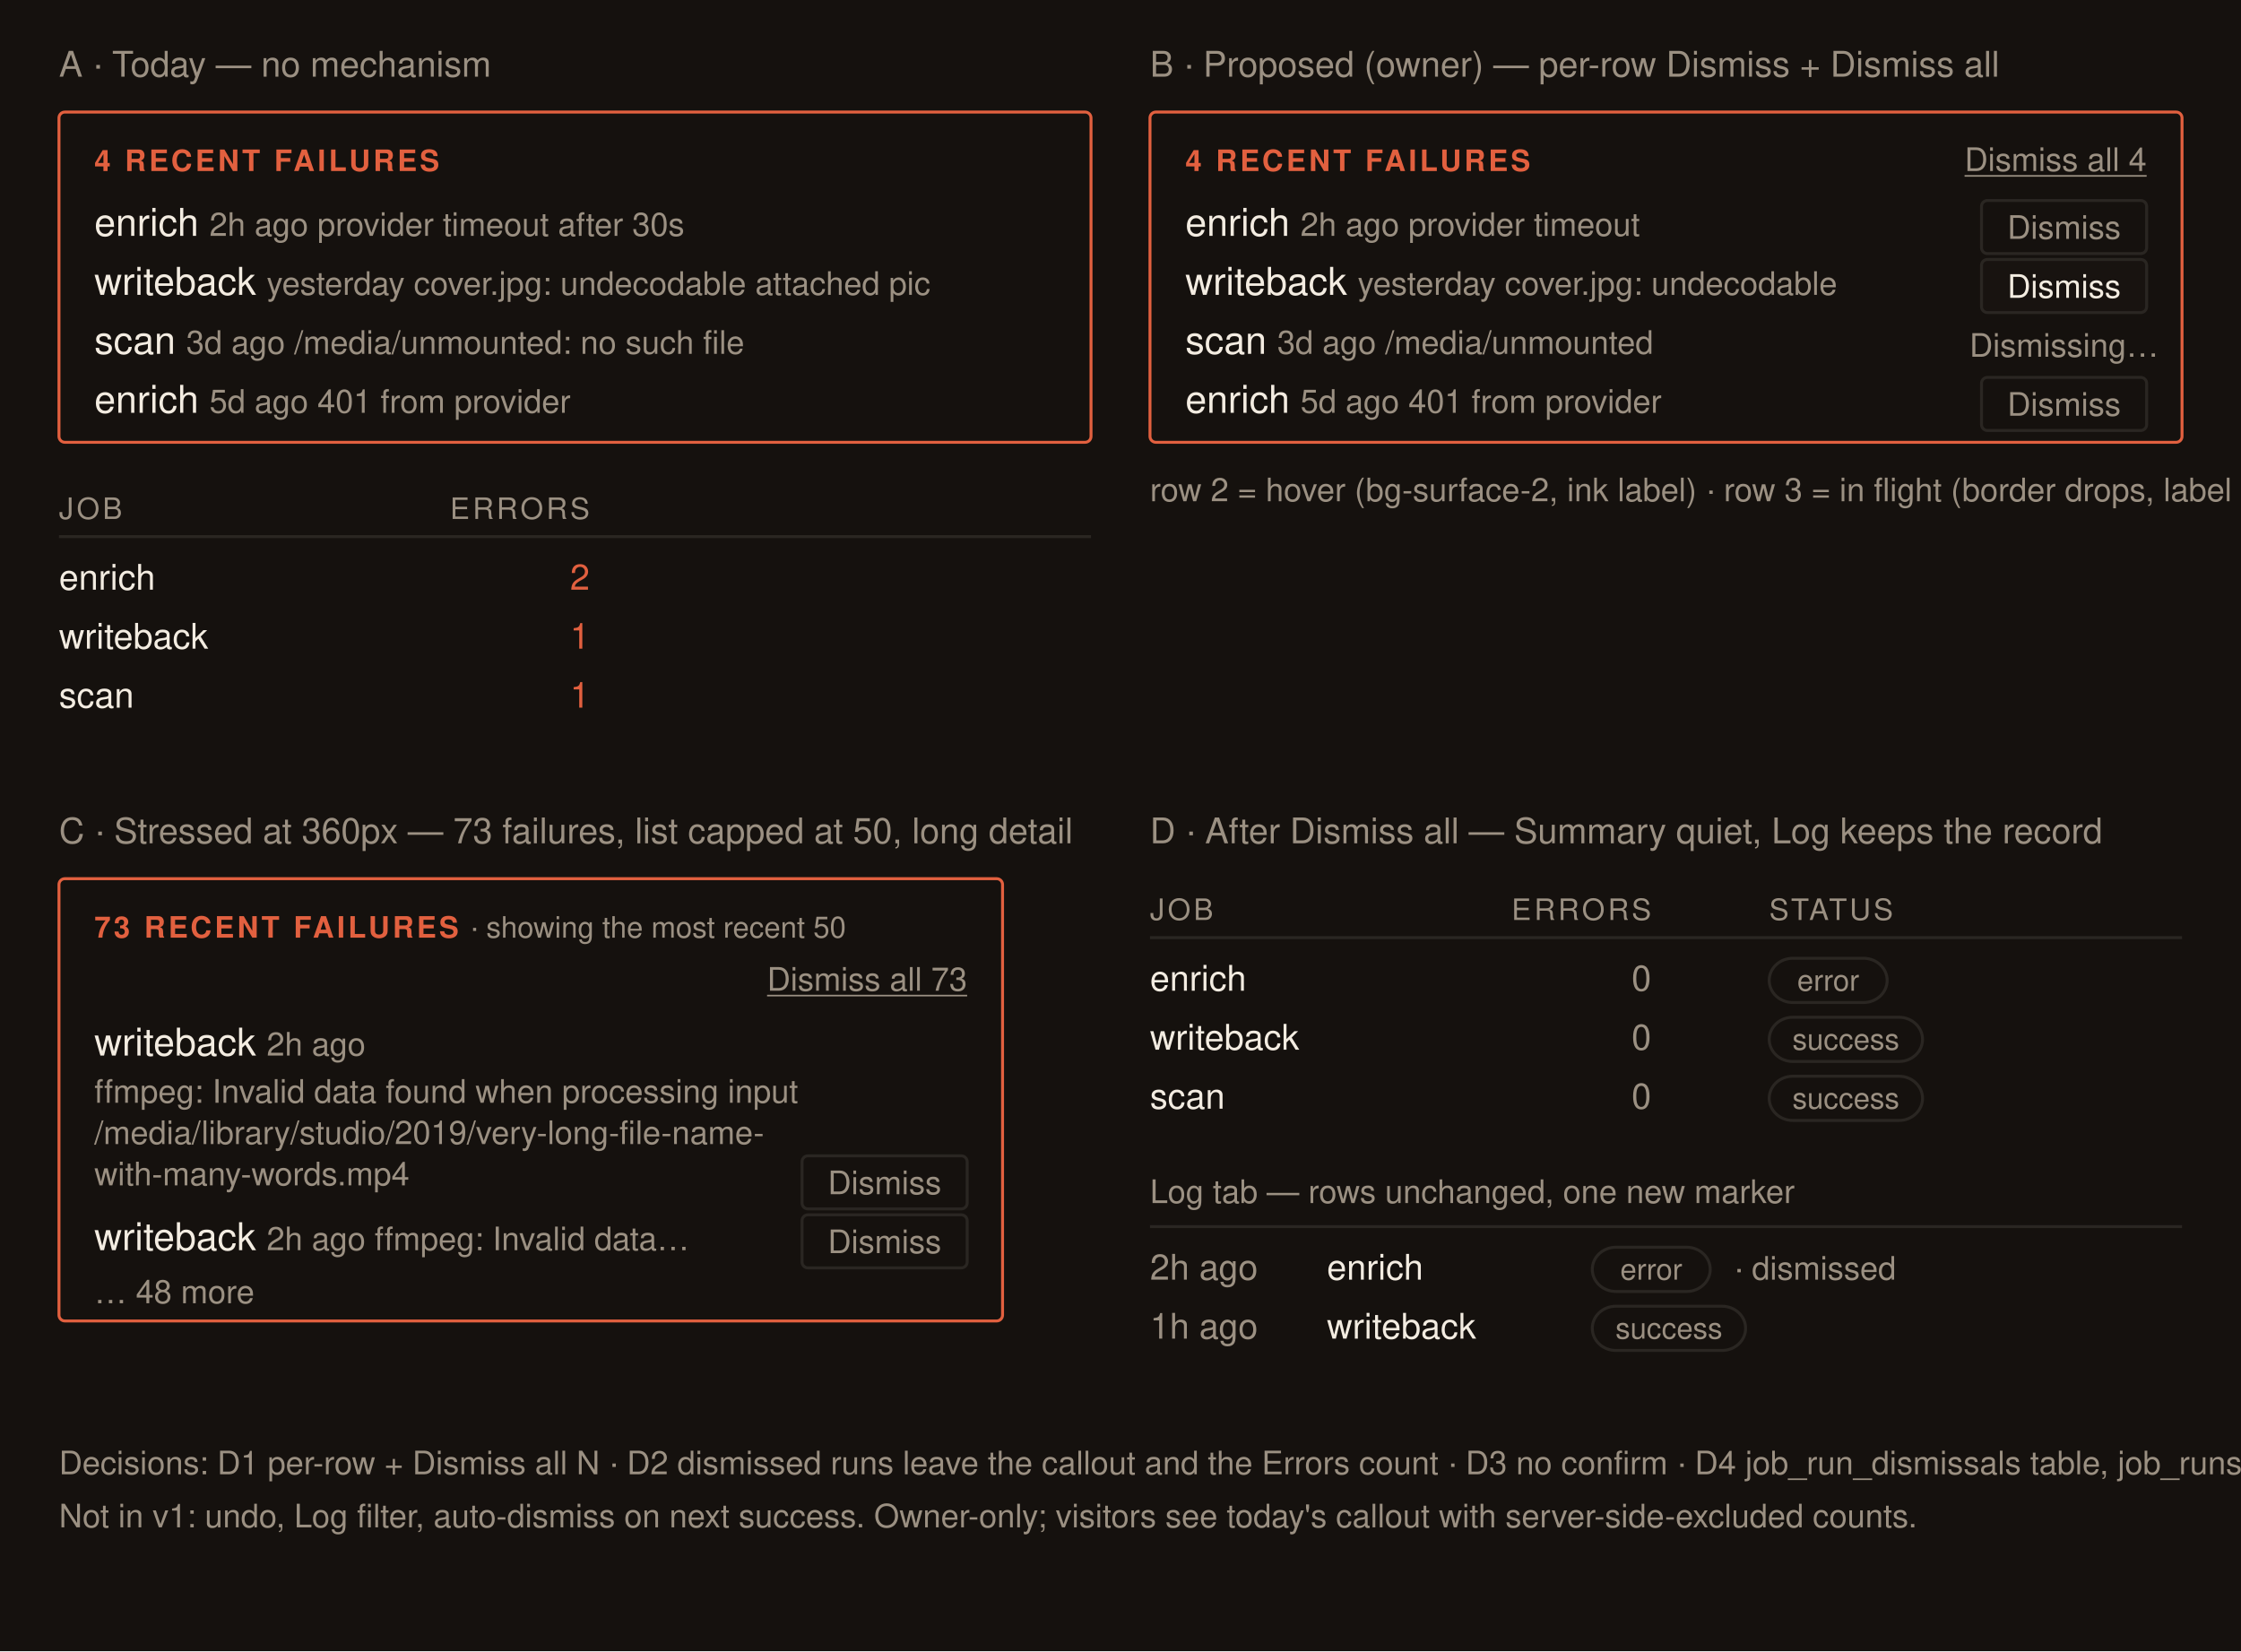
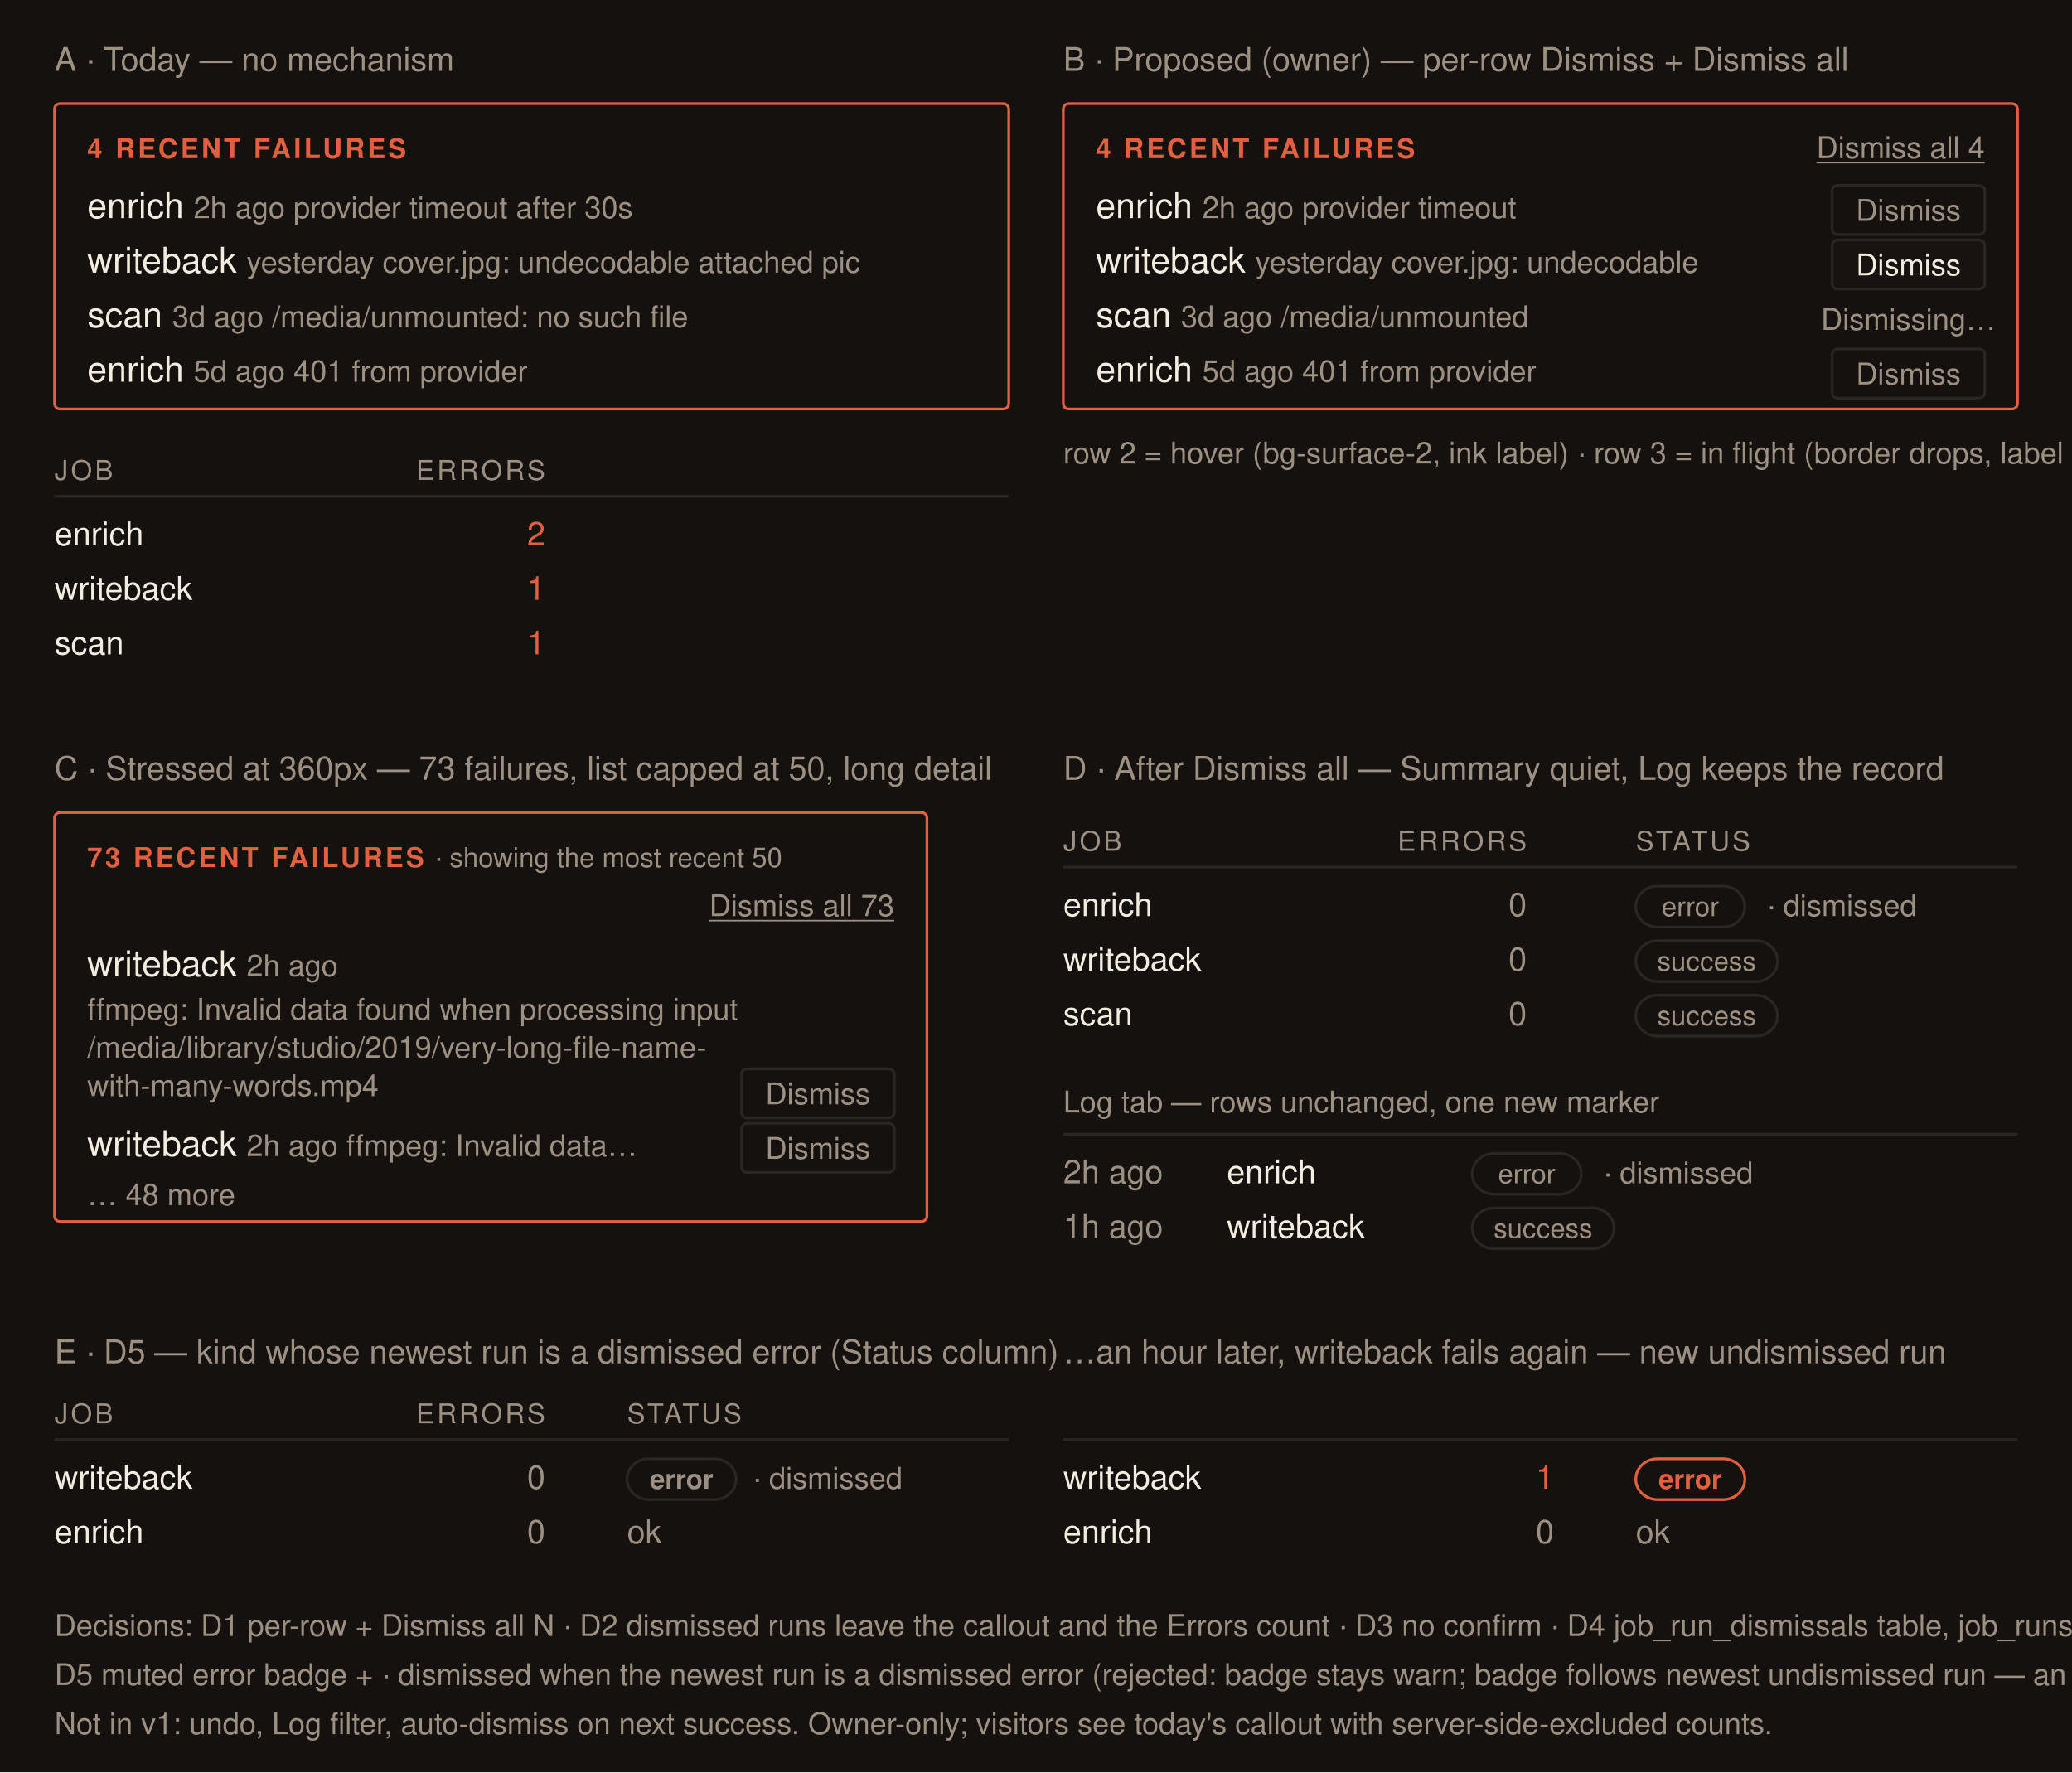
- <svg xmlns="http://www.w3.org/2000/svg" viewBox="0 0 760 560" width="760" height="560" font-family="Archivo, Helvetica, Arial, sans-serif">
-   <rect width="760" height="560" fill="#15110e" />
+ <svg xmlns="http://www.w3.org/2000/svg" viewBox="0 0 760 650" width="760" height="650" font-family="Archivo, Helvetica, Arial, sans-serif">
+   <rect width="760" height="650" fill="#15110e" />
  <text x="20" y="26" font-size="12" fill="#9b9082">A · Today — no mechanism</text>
  <rect x="20" y="38" width="350" height="112" rx="2" fill="#15110e" stroke="#e2603f" />
  <text x="32" y="58" font-size="10" font-weight="600" letter-spacing="1" fill="#e2603f">4 RECENT FAILURES</text>
  <text x="32" y="80" font-size="13" fill="#f3ece1">enrich <tspan font-size="11" fill="#9b9082">2h ago   provider timeout after 30s</tspan>
  </text>
  <text x="32" y="100" font-size="13" fill="#f3ece1">writeback <tspan font-size="11" fill="#9b9082">yesterday   cover.jpg: undecodable attached pic</tspan>
  </text>
  <text x="32" y="120" font-size="13" fill="#f3ece1">scan <tspan font-size="11" fill="#9b9082">3d ago   /media/unmounted: no such file</tspan>
  </text>
  <text x="32" y="140" font-size="13" fill="#f3ece1">enrich <tspan font-size="11" fill="#9b9082">5d ago   401 from provider</tspan>
  </text>
  <text x="20" y="176" font-size="10" letter-spacing="1" fill="#9b9082">JOB</text>
  <text x="200" y="176" font-size="10" letter-spacing="1" fill="#9b9082" text-anchor="end">ERRORS</text>
  <line x1="20" y1="182" x2="370" y2="182" stroke="#2a2622" />
  <text x="20" y="200" font-size="12" fill="#f3ece1">enrich</text>
  <text x="200" y="200" font-size="12" fill="#e2603f" text-anchor="end">2</text>
  <text x="20" y="220" font-size="12" fill="#f3ece1">writeback</text>
  <text x="200" y="220" font-size="12" fill="#e2603f" text-anchor="end">1</text>
  <text x="20" y="240" font-size="12" fill="#f3ece1">scan</text>
  <text x="200" y="240" font-size="12" fill="#e2603f" text-anchor="end">1</text>
  <text x="390" y="26" font-size="12" fill="#9b9082">B · Proposed (owner) — per-row Dismiss + Dismiss all</text>
  <rect x="390" y="38" width="350" height="112" rx="2" fill="#15110e" stroke="#e2603f" />
  <text x="402" y="58" font-size="10" font-weight="600" letter-spacing="1" fill="#e2603f">4 RECENT FAILURES</text>
  <text x="728" y="58" font-size="11" fill="#9b9082" text-anchor="end" text-decoration="underline">Dismiss all 4</text>
  <text x="402" y="80" font-size="13" fill="#f3ece1">enrich <tspan font-size="11" fill="#9b9082">2h ago   provider timeout</tspan>
  </text>
  <rect x="672" y="68" width="56" height="18" rx="2" fill="none" stroke="#2a2622" />
  <text x="700" y="81" font-size="11" fill="#9b9082" text-anchor="middle">Dismiss</text>
  <text x="402" y="100" font-size="13" fill="#f3ece1">writeback <tspan font-size="11" fill="#9b9082">yesterday   cover.jpg: undecodable</tspan>
  </text>
  <rect x="672" y="88" width="56" height="18" rx="2" fill="#181310" stroke="#2a2622" />
  <text x="700" y="101" font-size="11" fill="#f3ece1" text-anchor="middle">Dismiss</text>
  <text x="402" y="120" font-size="13" fill="#f3ece1">scan <tspan font-size="11" fill="#9b9082">3d ago   /media/unmounted</tspan>
  </text>
  <text x="700" y="121" font-size="11" fill="#9b9082" text-anchor="middle">Dismissing…</text>
  <text x="402" y="140" font-size="13" fill="#f3ece1">enrich <tspan font-size="11" fill="#9b9082">5d ago   401 from provider</tspan>
  </text>
  <rect x="672" y="128" width="56" height="18" rx="2" fill="none" stroke="#2a2622" />
  <text x="700" y="141" font-size="11" fill="#9b9082" text-anchor="middle">Dismiss</text>
  <text x="390" y="170" font-size="11" fill="#9b9082">row 2 = hover (bg-surface-2, ink label) · row 3 = in flight (border drops, label stays)</text>
  <text x="20" y="286" font-size="12" fill="#9b9082">C · Stressed at 360px — 73 failures, list capped at 50, long detail</text>
  <rect x="20" y="298" width="320" height="150" rx="2" fill="#15110e" stroke="#e2603f" />
  <text x="32" y="318" font-size="10" font-weight="600" letter-spacing="1" fill="#e2603f">73 RECENT FAILURES <tspan font-weight="400" letter-spacing="0" fill="#9b9082">· showing the most recent 50</tspan>
  </text>
  <text x="328" y="336" font-size="11" fill="#9b9082" text-anchor="end" text-decoration="underline">Dismiss all 73</text>
  <text x="32" y="358" font-size="13" fill="#f3ece1">writeback <tspan font-size="11" fill="#9b9082">2h ago</tspan>
  </text>
  <text x="32" y="374" font-size="11" fill="#9b9082">ffmpeg: Invalid data found when processing input</text>
  <text x="32" y="388" font-size="11" fill="#9b9082">/media/library/studio/2019/very-long-file-name-</text>
  <text x="32" y="402" font-size="11" fill="#9b9082">with-many-words.mp4</text>
  <rect x="272" y="392" width="56" height="18" rx="2" fill="none" stroke="#2a2622" />
  <text x="300" y="405" font-size="11" fill="#9b9082" text-anchor="middle">Dismiss</text>
  <text x="32" y="424" font-size="13" fill="#f3ece1">writeback <tspan font-size="11" fill="#9b9082">2h ago   ffmpeg: Invalid data…</tspan>
  </text>
  <rect x="272" y="412" width="56" height="18" rx="2" fill="none" stroke="#2a2622" />
  <text x="300" y="425" font-size="11" fill="#9b9082" text-anchor="middle">Dismiss</text>
  <text x="32" y="442" font-size="11" fill="#9b9082">… 48 more</text>
  <text x="390" y="286" font-size="12" fill="#9b9082">D · After Dismiss all — Summary quiet, Log keeps the record</text>
  <text x="390" y="312" font-size="10" letter-spacing="1" fill="#9b9082">JOB</text>
  <text x="560" y="312" font-size="10" letter-spacing="1" fill="#9b9082" text-anchor="end">ERRORS</text>
  <text x="600" y="312" font-size="10" letter-spacing="1" fill="#9b9082">STATUS</text>
  <line x1="390" y1="318" x2="740" y2="318" stroke="#2a2622" />
  <text x="390" y="336" font-size="12" fill="#f3ece1">enrich</text>
  <text x="560" y="336" font-size="12" fill="#9b9082" text-anchor="end">0</text>
  <rect x="600" y="325" width="40" height="15" rx="8" fill="none" stroke="#2a2622" />
  <text x="620" y="336" font-size="10" fill="#9b9082" text-anchor="middle">error</text>
+   <text x="648" y="336" font-size="11" fill="#9b9082">· dismissed</text>
  <text x="390" y="356" font-size="12" fill="#f3ece1">writeback</text>
  <text x="560" y="356" font-size="12" fill="#9b9082" text-anchor="end">0</text>
  <rect x="600" y="345" width="52" height="15" rx="8" fill="none" stroke="#2a2622" />
  <text x="626" y="356" font-size="10" fill="#9b9082" text-anchor="middle">success</text>
  <text x="390" y="376" font-size="12" fill="#f3ece1">scan</text>
  <text x="560" y="376" font-size="12" fill="#9b9082" text-anchor="end">0</text>
  <rect x="600" y="365" width="52" height="15" rx="8" fill="none" stroke="#2a2622" />
  <text x="626" y="376" font-size="10" fill="#9b9082" text-anchor="middle">success</text>
  <text x="390" y="408" font-size="11" fill="#9b9082">Log tab — rows unchanged, one new marker</text>
  <line x1="390" y1="416" x2="740" y2="416" stroke="#2a2622" />
  <text x="390" y="434" font-size="12" fill="#9b9082">2h ago</text>
  <text x="450" y="434" font-size="12" fill="#f3ece1">enrich</text>
  <rect x="540" y="423" width="40" height="15" rx="8" fill="none" stroke="#2a2622" />
  <text x="560" y="434" font-size="10" fill="#9b9082" text-anchor="middle">error</text>
  <text x="588" y="434" font-size="11" fill="#9b9082">· dismissed</text>
  <text x="390" y="454" font-size="12" fill="#9b9082">1h ago</text>
  <text x="450" y="454" font-size="12" fill="#f3ece1">writeback</text>
  <rect x="540" y="443" width="52" height="15" rx="8" fill="none" stroke="#2a2622" />
  <text x="566" y="454" font-size="10" fill="#9b9082" text-anchor="middle">success</text>
-   <text x="20" y="500" font-size="11" fill="#9b9082">Decisions: D1 per-row + Dismiss all N · D2 dismissed runs leave the callout and the Errors count · D3 no confirm · D4 job_run_dismissals table, job_runs immutable</text>
-   <text x="20" y="518" font-size="11" fill="#9b9082">Not in v1: undo, Log filter, auto-dismiss on next success. Owner-only; visitors see today's callout with server-side-excluded counts.</text>
+   <text x="20" y="500" font-size="12" fill="#9b9082">E · D5 — kind whose newest run is a dismissed error (Status column)</text>
+   <text x="20" y="522" font-size="10" letter-spacing="1" fill="#9b9082">JOB</text>
+   <text x="200" y="522" font-size="10" letter-spacing="1" fill="#9b9082" text-anchor="end">ERRORS</text>
+   <text x="230" y="522" font-size="10" letter-spacing="1" fill="#9b9082">STATUS</text>
+   <line x1="20" y1="528" x2="370" y2="528" stroke="#2a2622" />
+   <text x="20" y="546" font-size="12" fill="#f3ece1">writeback</text>
+   <text x="200" y="546" font-size="12" fill="#9b9082" text-anchor="end">0</text>
+   <rect x="230" y="535" width="40" height="15" rx="8" fill="none" stroke="#2a2622" />
+   <text x="250" y="546" font-size="10" font-weight="600" fill="#9b9082" text-anchor="middle">error</text>
+   <text x="276" y="546" font-size="11" fill="#9b9082">· dismissed</text>
+   <text x="20" y="566" font-size="12" fill="#f3ece1">enrich</text>
+   <text x="200" y="566" font-size="12" fill="#9b9082" text-anchor="end">0</text>
+   <text x="230" y="566" font-size="12" fill="#9b9082">ok</text>
+   <text x="390" y="500" font-size="12" fill="#9b9082">…an hour later, writeback fails again — new undismissed run</text>
+   <line x1="390" y1="528" x2="740" y2="528" stroke="#2a2622" />
+   <text x="390" y="546" font-size="12" fill="#f3ece1">writeback</text>
+   <text x="570" y="546" font-size="12" fill="#e2603f" text-anchor="end">1</text>
+   <rect x="600" y="535" width="40" height="15" rx="8" fill="none" stroke="#e2603f" />
+   <text x="620" y="546" font-size="10" font-weight="600" fill="#e2603f" text-anchor="middle">error</text>
+   <text x="390" y="566" font-size="12" fill="#f3ece1">enrich</text>
+   <text x="570" y="566" font-size="12" fill="#9b9082" text-anchor="end">0</text>
+   <text x="600" y="566" font-size="12" fill="#9b9082">ok</text>
+   <text x="20" y="600" font-size="11" fill="#9b9082">Decisions: D1 per-row + Dismiss all N · D2 dismissed runs leave the callout and the Errors count · D3 no confirm · D4 job_run_dismissals table, job_runs immutable</text>
+   <text x="20" y="618" font-size="11" fill="#9b9082">D5 muted error badge + · dismissed when the newest run is a dismissed error (rejected: badge stays warn; badge follows newest undismissed run — an old ok standing in for a failure).</text>
+   <text x="20" y="636" font-size="11" fill="#9b9082">Not in v1: undo, Log filter, auto-dismiss on next success. Owner-only; visitors see today's callout with server-side-excluded counts.</text>
</svg>
